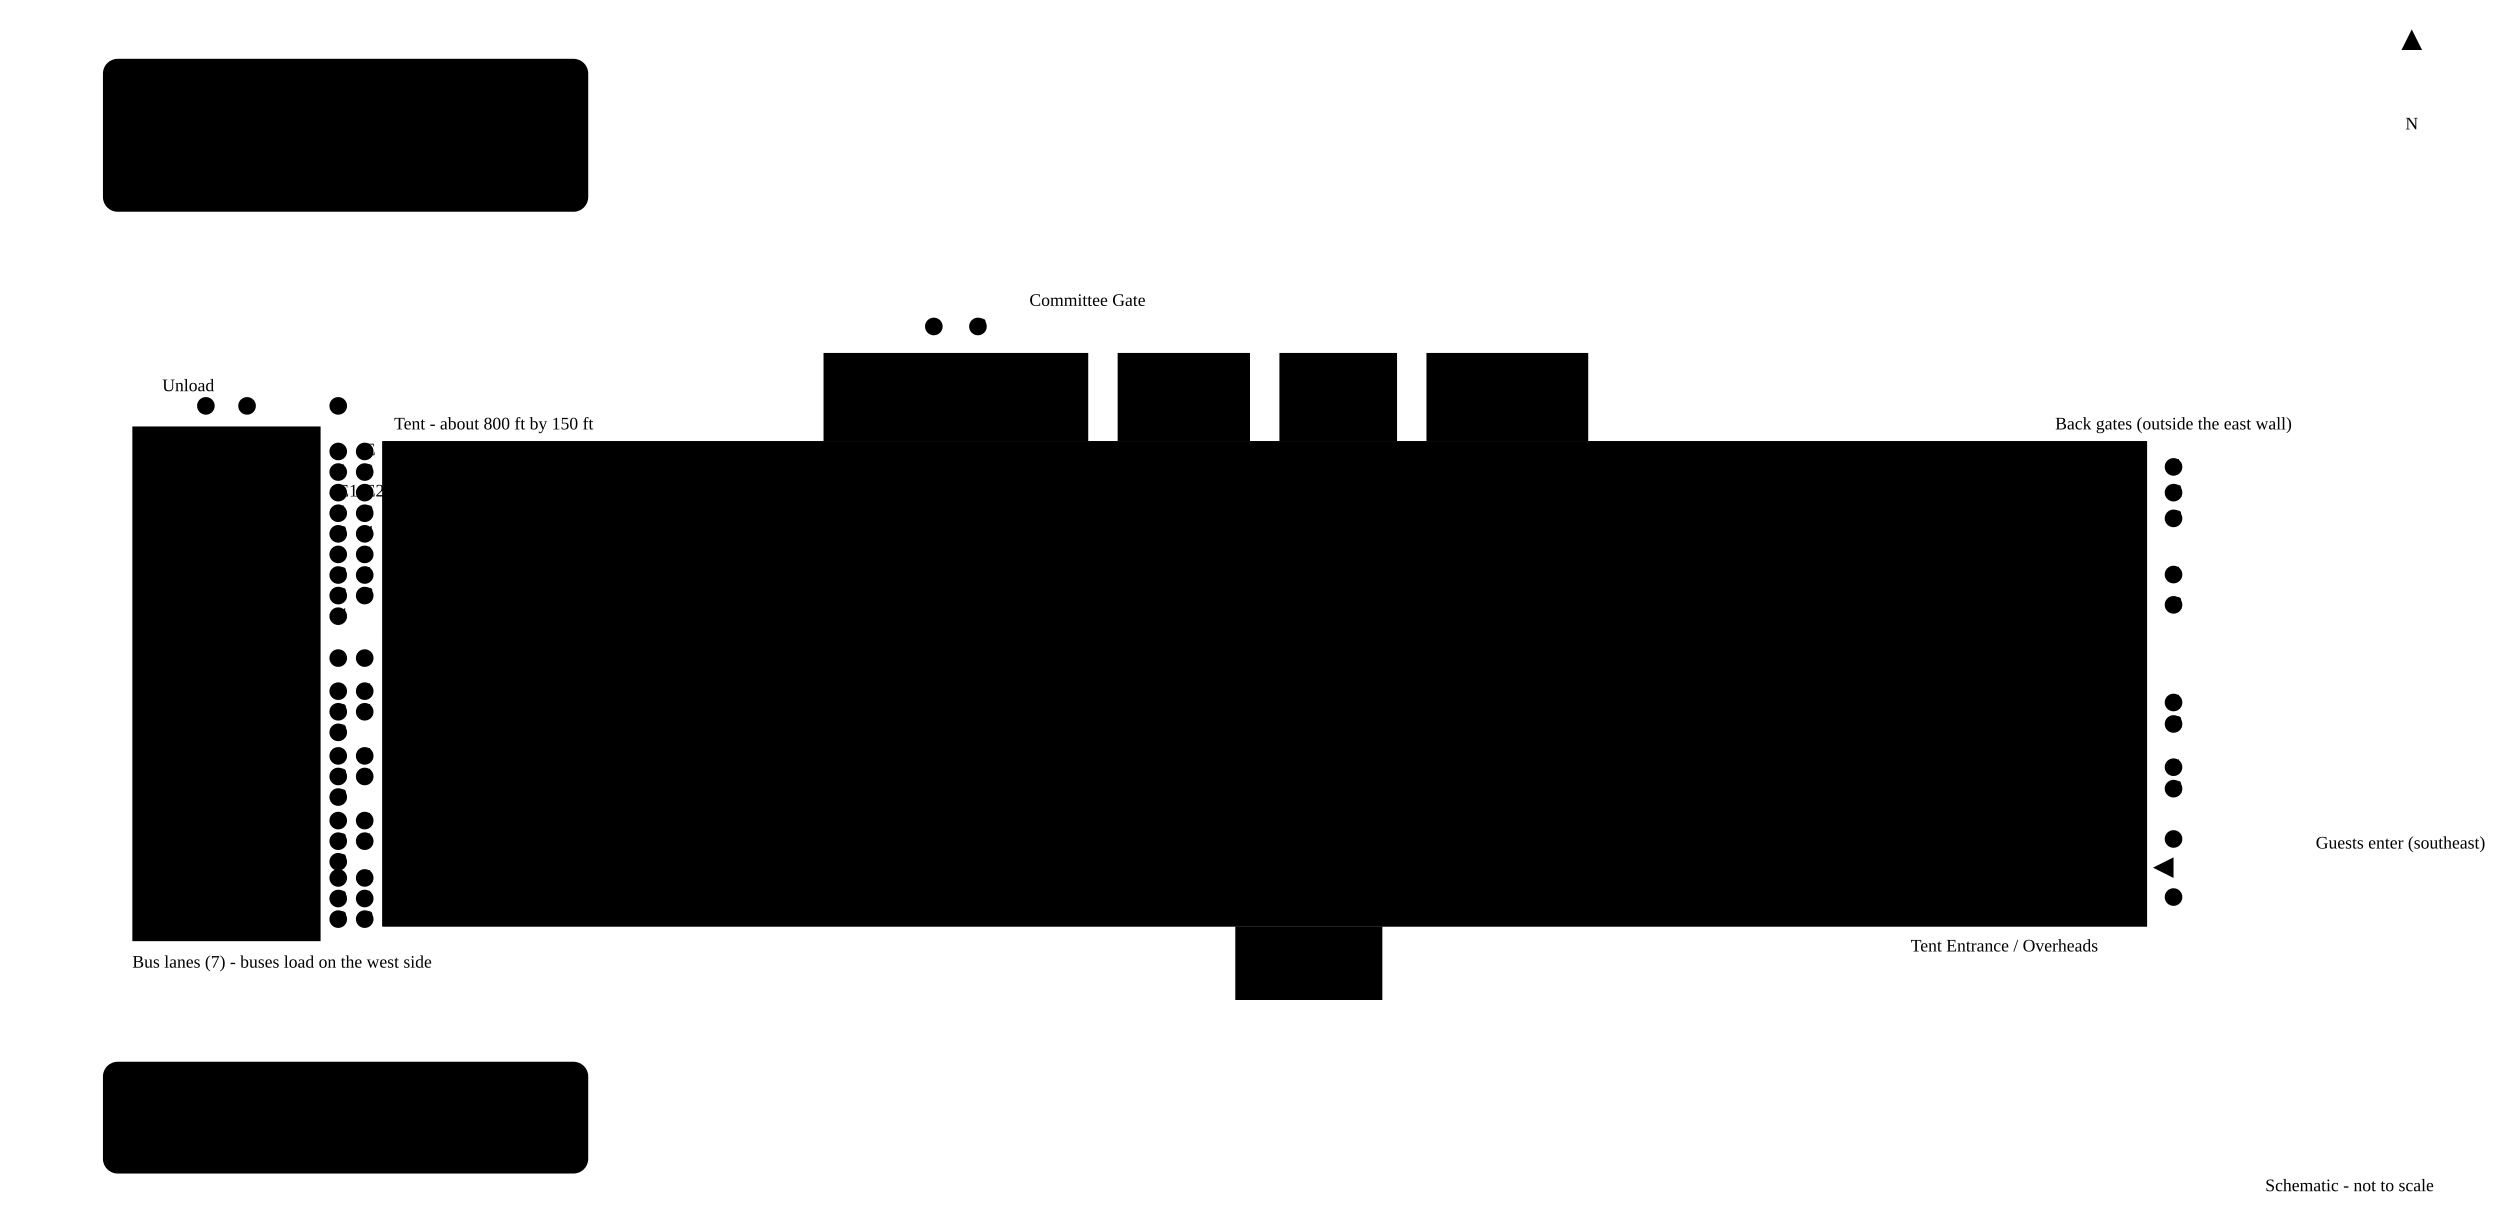
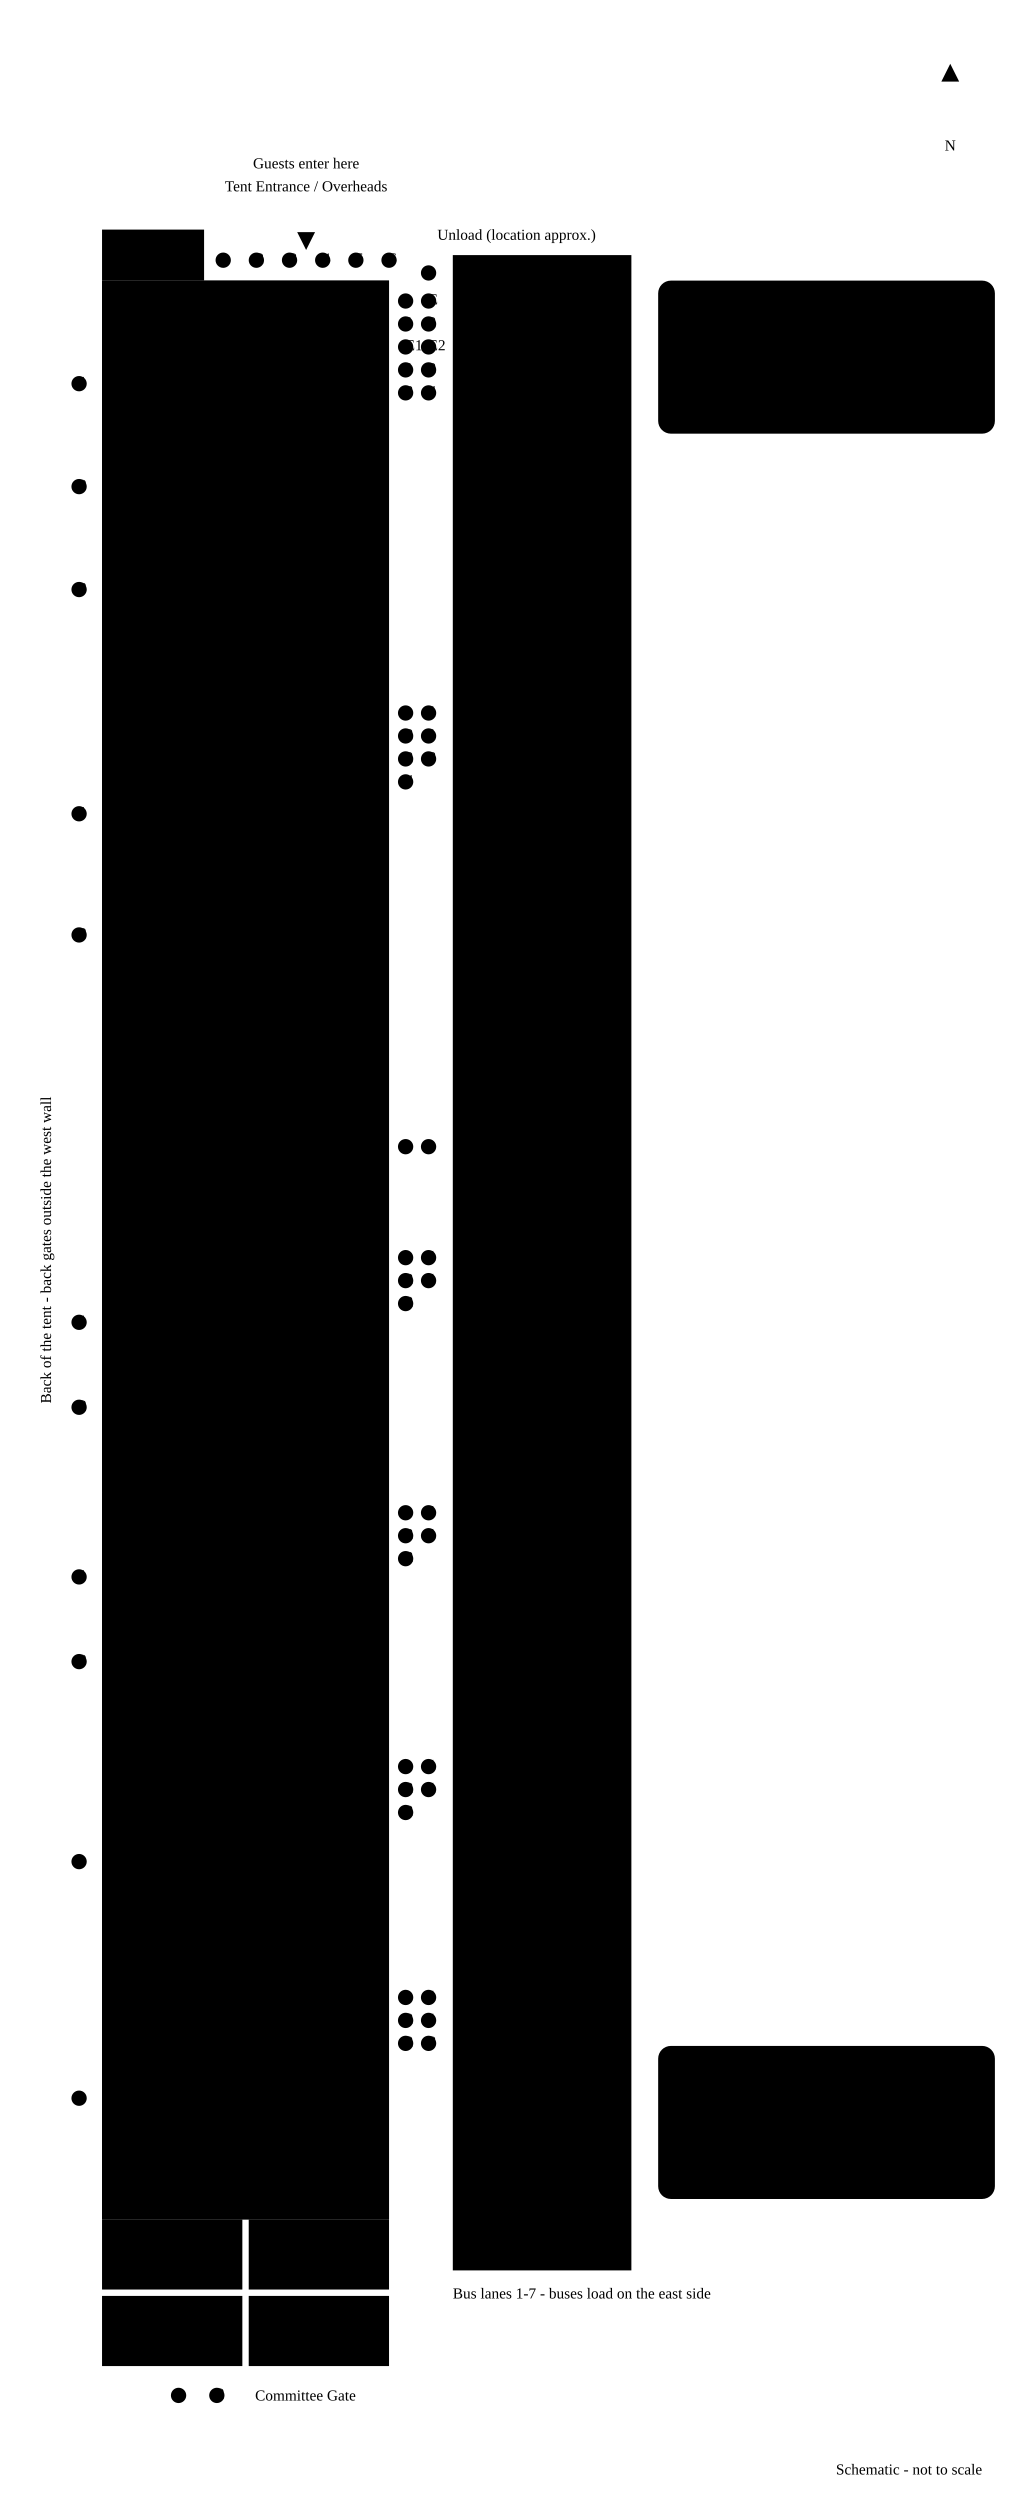
- <svg xmlns="http://www.w3.org/2000/svg" viewBox="0 0 1700 830" width="1700" height="830" role="img" aria-label="Schematic of the NRG bus operations tarmac">
-   <path class="tmap-arrow" d="M 1640 70 L 1640 28" />
-   <path class="tmap-arrowhead" d="M 1640 20 L 1633 34 L 1647 34 Z" />
-   <text class="tmap-label" x="1640" y="88" text-anchor="middle">N</text>
-   <text class="tmap-sublabel" x="1655" y="810" text-anchor="end">Schematic - not to scale</text>
-   <rect class="tmap-zone-a" x="260" y="300" width="1200" height="70" />
-   <text class="tmap-label" x="580" y="340">1 · Reed / Employee</text>
-   <rect class="tmap-zone-b" x="260" y="370" width="1200" height="62" />
-   <text class="tmap-label" x="580" y="406">2 · OST</text>
-   <rect class="tmap-zone-a" x="260" y="432" width="1200" height="31" />
-   <text class="tmap-label" x="580" y="452">3 · Special Events &amp; Woodlands</text>
-   <rect class="tmap-zone-b" x="260" y="463" width="1200" height="44" />
-   <text class="tmap-label" x="580" y="490">4 · West Loop</text>
-   <rect class="tmap-zone-a" x="260" y="507" width="1200" height="44" />
-   <text class="tmap-label" x="580" y="534">5 · Monroe</text>
-   <rect class="tmap-zone-b" x="260" y="551" width="1200" height="39" />
-   <text class="tmap-label" x="580" y="576">6 · Maxey</text>
-   <rect class="tmap-zone-a" x="260" y="590" width="1200" height="40" />
-   <text class="tmap-label" x="580" y="615">7 · Gold Badge / LT</text>
-   <rect class="tmap-tent" x="260" y="300" width="1200" height="330" />
-   <text class="tmap-sublabel" x="268" y="292">Tent - about 800 ft by 150 ft</text>
-   <rect class="tmap-lanes" x="90" y="290" width="128" height="350" />
-   <path class="tmap-lane-line" d="M 108.3 290 L 108.3 640" />
-   <path class="tmap-lane-line" d="M 126.6 290 L 126.6 640" />
-   <path class="tmap-lane-line" d="M 144.9 290 L 144.9 640" />
-   <path class="tmap-lane-line" d="M 163.1 290 L 163.1 640" />
-   <path class="tmap-lane-line" d="M 181.4 290 L 181.4 640" />
-   <path class="tmap-lane-line" d="M 199.7 290 L 199.7 640" />
-   <text class="tmap-sublabel" x="90" y="658">Bus lanes (7) - buses load on the west side</text>
-   <rect class="tmap-bldg" x="560" y="240" width="180" height="60" />
-   <text class="tmap-sublabel" x="650" y="274" text-anchor="middle">Bus Ops Office</text>
-   <rect class="tmap-bldg" x="760" y="240" width="90" height="60" />
-   <text class="tmap-sublabel" x="805" y="274" text-anchor="middle">Log Cabin</text>
-   <rect class="tmap-bldg" x="870" y="240" width="80" height="60" />
-   <text class="tmap-sublabel" x="910" y="274" text-anchor="middle">Bathrooms</text>
-   <rect class="tmap-bldg" x="970" y="240" width="110" height="60" />
-   <text class="tmap-sublabel" x="1025" y="274" text-anchor="middle">Chuck Wagon</text>
-   <path class="tmap-lane-line" d="M 560 232 L 1080 232" />
-   <text class="tmap-sublabel" x="700" y="208">Committee Gate</text>
-   <rect class="tmap-bldg" x="840" y="630" width="100" height="50" />
-   <text class="tmap-sublabel" x="890" y="659" text-anchor="middle">Bathroom</text>
-   <path class="tmap-arrow" d="M 1690 590 L 1474 590" />
-   <path class="tmap-arrowhead" d="M 1464 590 L 1478 583 L 1478 597 Z" />
-   <text class="tmap-sublabel" x="1690" y="577" text-anchor="end">Guests enter (southeast)</text>
-   <path class="tmap-walk" d="M 1430 602 L 320 602" />
-   <text class="tmap-sublabel" x="880" y="616">guests walk west to their stop</text>
-   <rect class="tmap-off" x="70" y="40" width="330" height="104" rx="10" />
-   <text class="tmap-sublabel" x="82" y="62">Naomi crosswalk &amp; walkover bridge ↖ northwest of here</text>
-   <text class="tmap-sublabel" x="290" y="88">crosswalk</text>
-   <text class="tmap-sublabel" x="290" y="120">bridge</text>
-   <rect class="tmap-off" x="70" y="722" width="330" height="76" rx="10" />
-   <text class="tmap-sublabel" x="82" y="744">Curve · Holly Hall crosswalk ↙ southwest of here</text>
-   <text class="tmap-sublabel" x="128" y="266" text-anchor="middle">Unload</text>
-   <text class="tmap-sublabel" x="130" y="470" text-anchor="middle">Bus Callers</text>
-   <text class="tmap-sublabel" x="1363" y="647" text-anchor="middle">Tent Entrance / Overheads</text>
-   <text class="tmap-sublabel" x="1478" y="292" text-anchor="middle">Back gates (outside the east wall)</text>
-   <circle id="pos-reed-starter-1" class="pos" cx="160.0" cy="335.0" r="6" />
-   <text class="pos-num" x="160.0" y="337.6">1</text>
-   <circle id="pos-reed-starter-2" class="pos" cx="195.0" cy="335.0" r="6" />
-   <text class="pos-num" x="195.0" y="337.6">2</text>
-   <circle id="pos-reed-computer" class="pos" cx="230.0" cy="307.0" r="6" />
-   <circle id="pos-employee-computer" class="pos" cx="248.0" cy="307.0" r="6" />
-   <text class="pos-num" x="248.0" y="309.6">E</text>
-   <circle id="pos-reed-counter-1" class="pos" cx="230.0" cy="321.0" r="6" />
-   <text class="pos-num" x="230.0" y="323.6">1</text>
-   <circle id="pos-reed-counter-2" class="pos" cx="248.0" cy="321.0" r="6" />
-   <text class="pos-num" x="248.0" y="323.6">2</text>
-   <circle id="pos-employee-counter-1" class="pos" cx="230.0" cy="335.0" r="6" />
-   <text class="pos-num" x="230.0" y="337.6">E1</text>
-   <circle id="pos-employee-counter-2" class="pos" cx="248.0" cy="335.0" r="6" />
-   <text class="pos-num" x="248.0" y="337.6">E2</text>
-   <circle id="pos-reed-employee-runner-1" class="pos" cx="230.0" cy="349.0" r="6" />
-   <text class="pos-num" x="230.0" y="351.6">1</text>
-   <circle id="pos-reed-employee-runner-2" class="pos" cx="248.0" cy="349.0" r="6" />
-   <text class="pos-num" x="248.0" y="351.6">2</text>
-   <circle id="pos-reed-employee-runner-3" class="pos" cx="230.0" cy="363.0" r="6" />
-   <text class="pos-num" x="230.0" y="365.6">3</text>
-   <circle id="pos-reed-employee-runner-4" class="pos" cx="248.0" cy="363.0" r="6" />
-   <text class="pos-num" x="248.0" y="365.6">4</text>
-   <circle id="pos-reed-employee-back-gate-1" class="pos" cx="1478.0" cy="317.5" r="6" />
-   <text class="pos-num" x="1478.0" y="320.1">1</text>
-   <circle id="pos-reed-employee-back-gate-2" class="pos" cx="1478.0" cy="335.0" r="6" />
-   <text class="pos-num" x="1478.0" y="337.6">2</text>
-   <circle id="pos-reed-employee-back-gate-3" class="pos" cx="1478.0" cy="352.5" r="6" />
-   <text class="pos-num" x="1478.0" y="355.1">3</text>
-   <circle id="pos-ost-starter-1" class="pos" cx="160.0" cy="401.0" r="6" />
-   <text class="pos-num" x="160.0" y="403.6">1</text>
-   <circle id="pos-ost-starter-2" class="pos" cx="195.0" cy="401.0" r="6" />
-   <text class="pos-num" x="195.0" y="403.6">2</text>
-   <circle id="pos-ost-computer" class="pos" cx="230.0" cy="377.0" r="6" />
-   <circle id="pos-ost-counter-1" class="pos" cx="248.0" cy="377.0" r="6" />
-   <text class="pos-num" x="248.0" y="379.6">1</text>
-   <circle id="pos-ost-counter-2" class="pos" cx="230.0" cy="391.0" r="6" />
-   <text class="pos-num" x="230.0" y="393.6">2</text>
-   <circle id="pos-ost-runner-1" class="pos" cx="248.0" cy="391.0" r="6" />
-   <text class="pos-num" x="248.0" y="393.6">1</text>
-   <circle id="pos-ost-runner-2" class="pos" cx="230.0" cy="405.0" r="6" />
-   <text class="pos-num" x="230.0" y="407.6">2</text>
-   <circle id="pos-ost-runner-3" class="pos" cx="248.0" cy="405.0" r="6" />
-   <text class="pos-num" x="248.0" y="407.6">3</text>
-   <circle id="pos-ost-runner-4" class="pos" cx="230.0" cy="419.0" r="6" />
-   <text class="pos-num" x="230.0" y="421.6">4</text>
-   <circle id="pos-ost-back-gate-1" class="pos" cx="1478.0" cy="390.7" r="6" />
-   <text class="pos-num" x="1478.0" y="393.3">1</text>
-   <circle id="pos-ost-back-gate-2" class="pos" cx="1478.0" cy="411.3" r="6" />
-   <text class="pos-num" x="1478.0" y="413.9">2</text>
-   <circle id="pos-woodlands-starter" class="pos" cx="160.0" cy="441.5" r="6" />
-   <circle id="pos-special-events-starter" class="pos" cx="195.0" cy="441.5" r="6" />
-   <circle id="pos-bus-caller-1" class="pos" cx="118.0" cy="453.5" r="6" />
-   <text class="pos-num" x="118.0" y="456.1">1</text>
-   <circle id="pos-bus-caller-2" class="pos" cx="141.0" cy="453.5" r="6" />
-   <text class="pos-num" x="141.0" y="456.1">2</text>
-   <circle id="pos-woodlands-runner" class="pos" cx="230.0" cy="447.5" r="6" />
-   <circle id="pos-special-events-runner" class="pos" cx="248.0" cy="447.5" r="6" />
-   <circle id="pos-wl-starter-1" class="pos" cx="160.0" cy="485.0" r="6" />
-   <text class="pos-num" x="160.0" y="487.6">1</text>
-   <circle id="pos-wl-starter-2" class="pos" cx="195.0" cy="485.0" r="6" />
-   <text class="pos-num" x="195.0" y="487.6">2</text>
-   <circle id="pos-wl-computer" class="pos" cx="230.0" cy="470.0" r="6" />
-   <circle id="pos-wl-counter-1" class="pos" cx="248.0" cy="470.0" r="6" />
-   <text class="pos-num" x="248.0" y="472.6">1</text>
-   <circle id="pos-wl-counter-2" class="pos" cx="230.0" cy="484.0" r="6" />
-   <text class="pos-num" x="230.0" y="486.6">2</text>
-   <circle id="pos-wl-runner-1" class="pos" cx="248.0" cy="484.0" r="6" />
-   <text class="pos-num" x="248.0" y="486.6">1</text>
-   <circle id="pos-wl-runner-2" class="pos" cx="230.0" cy="498.0" r="6" />
-   <text class="pos-num" x="230.0" y="500.6">2</text>
-   <circle id="pos-wl-back-gate-1" class="pos" cx="1478.0" cy="477.7" r="6" />
-   <text class="pos-num" x="1478.0" y="480.3">1</text>
-   <circle id="pos-wl-back-gate-2" class="pos" cx="1478.0" cy="492.3" r="6" />
-   <text class="pos-num" x="1478.0" y="494.9">2</text>
-   <circle id="pos-monroe-starter-1" class="pos" cx="160.0" cy="529.0" r="6" />
-   <text class="pos-num" x="160.0" y="531.6">1</text>
-   <circle id="pos-monroe-starter-2" class="pos" cx="195.0" cy="529.0" r="6" />
-   <text class="pos-num" x="195.0" y="531.6">2</text>
-   <circle id="pos-monroe-computer" class="pos" cx="230.0" cy="514.0" r="6" />
-   <circle id="pos-monroe-counter-1" class="pos" cx="248.0" cy="514.0" r="6" />
-   <text class="pos-num" x="248.0" y="516.6">1</text>
-   <circle id="pos-monroe-counter-2" class="pos" cx="230.0" cy="528.0" r="6" />
-   <text class="pos-num" x="230.0" y="530.6">2</text>
-   <circle id="pos-monroe-runner-1" class="pos" cx="248.0" cy="528.0" r="6" />
-   <text class="pos-num" x="248.0" y="530.6">1</text>
-   <circle id="pos-monroe-runner-2" class="pos" cx="230.0" cy="542.0" r="6" />
-   <text class="pos-num" x="230.0" y="544.6">2</text>
-   <circle id="pos-monroe-back-gate-1" class="pos" cx="1478.0" cy="521.7" r="6" />
-   <text class="pos-num" x="1478.0" y="524.3">1</text>
-   <circle id="pos-monroe-back-gate-2" class="pos" cx="1478.0" cy="536.3" r="6" />
-   <text class="pos-num" x="1478.0" y="538.9">2</text>
-   <circle id="pos-maxey-starter" class="pos" cx="178.0" cy="570.5" r="6" />
-   <circle id="pos-maxey-computer" class="pos" cx="230.0" cy="558.0" r="6" />
-   <circle id="pos-maxey-counter-1" class="pos" cx="248.0" cy="558.0" r="6" />
-   <text class="pos-num" x="248.0" y="560.6">1</text>
-   <circle id="pos-maxey-counter-2" class="pos" cx="230.0" cy="572.0" r="6" />
-   <text class="pos-num" x="230.0" y="574.6">2</text>
-   <circle id="pos-maxey-runner-1" class="pos" cx="248.0" cy="572.0" r="6" />
-   <text class="pos-num" x="248.0" y="574.6">1</text>
-   <circle id="pos-maxey-runner-2" class="pos" cx="230.0" cy="586.0" r="6" />
-   <text class="pos-num" x="230.0" y="588.6">2</text>
-   <circle id="pos-maxey-back-gate" class="pos" cx="1478.0" cy="570.5" r="6" />
-   <circle id="pos-gb-lt-starter-1" class="pos" cx="160.0" cy="610.0" r="6" />
-   <text class="pos-num" x="160.0" y="612.6">1</text>
-   <circle id="pos-gb-lt-starter-2" class="pos" cx="195.0" cy="610.0" r="6" />
-   <text class="pos-num" x="195.0" y="612.6">2</text>
-   <circle id="pos-gb-lt-computer" class="pos" cx="230.0" cy="597.0" r="6" />
-   <circle id="pos-gb-lt-counter-1" class="pos" cx="248.0" cy="597.0" r="6" />
-   <text class="pos-num" x="248.0" y="599.6">1</text>
-   <circle id="pos-gb-lt-counter-2" class="pos" cx="230.0" cy="611.0" r="6" />
-   <text class="pos-num" x="230.0" y="613.6">2</text>
-   <circle id="pos-gb-lt-runner-1" class="pos" cx="248.0" cy="611.0" r="6" />
-   <text class="pos-num" x="248.0" y="613.6">1</text>
-   <circle id="pos-gb-lt-runner-2" class="pos" cx="230.0" cy="625.0" r="6" />
-   <text class="pos-num" x="230.0" y="627.6">2</text>
-   <circle id="pos-gb-lt-runner-3" class="pos" cx="248.0" cy="625.0" r="6" />
-   <text class="pos-num" x="248.0" y="627.6">3</text>
-   <circle id="pos-gb-lt-back-of-tent" class="pos" cx="1478.0" cy="610.0" r="6" />
-   <circle id="pos-tent-entrance-overheads-lead" class="pos" cx="1285.0" cy="612.0" r="6" />
-   <circle id="pos-tent-entrance-overheads-2" class="pos" cx="1311.0" cy="612.0" r="6" />
-   <text class="pos-num" x="1311.0" y="614.6">2</text>
-   <circle id="pos-tent-entrance-overheads-3" class="pos" cx="1337.0" cy="612.0" r="6" />
-   <text class="pos-num" x="1337.0" y="614.6">3</text>
-   <circle id="pos-tent-entrance-overheads-4" class="pos" cx="1363.0" cy="612.0" r="6" />
-   <text class="pos-num" x="1363.0" y="614.6">4</text>
-   <circle id="pos-tent-entrance-overheads-5" class="pos" cx="1389.0" cy="612.0" r="6" />
-   <text class="pos-num" x="1389.0" y="614.6">5</text>
-   <circle id="pos-tent-entrance-overheads-6" class="pos" cx="1415.0" cy="612.0" r="6" />
-   <text class="pos-num" x="1415.0" y="614.6">6</text>
-   <circle id="pos-main-committee-gate-lead" class="pos" cx="635.0" cy="222.0" r="6" />
-   <circle id="pos-main-committee-gate-2" class="pos" cx="665.0" cy="222.0" r="6" />
-   <text class="pos-num" x="665.0" y="224.6">2</text>
-   <circle id="pos-unload-starter" class="pos" cx="140.0" cy="276.0" r="6" />
-   <circle id="pos-unload-helper-crowd-control" class="pos" cx="168.0" cy="276.0" r="6" />
-   <circle id="pos-unload-computer" class="pos" cx="230.0" cy="276.0" r="6" />
-   <circle id="pos-center-starter" class="pos" cx="108.0" cy="84.0" r="6" />
-   <circle id="pos-naomi-crosswalk-perimeter-1" class="pos" cx="148.0" cy="84.0" r="6" />
-   <text class="pos-num" x="148.0" y="86.6">1</text>
-   <circle id="pos-naomi-bridge-1" class="pos" cx="148.0" cy="116.0" r="6" />
-   <text class="pos-num" x="148.0" y="118.6">1</text>
-   <circle id="pos-naomi-crosswalk-perimeter-2" class="pos" cx="172.0" cy="84.0" r="6" />
-   <text class="pos-num" x="172.0" y="86.6">2</text>
-   <circle id="pos-naomi-bridge-2" class="pos" cx="172.0" cy="116.0" r="6" />
-   <text class="pos-num" x="172.0" y="118.6">2</text>
-   <circle id="pos-naomi-crosswalk-perimeter-3" class="pos" cx="196.0" cy="84.0" r="6" />
-   <text class="pos-num" x="196.0" y="86.6">3</text>
-   <circle id="pos-naomi-bridge-3" class="pos" cx="196.0" cy="116.0" r="6" />
-   <text class="pos-num" x="196.0" y="118.6">3</text>
-   <circle id="pos-naomi-crosswalk-perimeter-4" class="pos" cx="220.0" cy="84.0" r="6" />
-   <text class="pos-num" x="220.0" y="86.6">4</text>
-   <circle id="pos-naomi-bridge-4" class="pos" cx="220.0" cy="116.0" r="6" />
-   <text class="pos-num" x="220.0" y="118.6">4</text>
-   <circle id="pos-naomi-crosswalk-perimeter-5" class="pos" cx="244.0" cy="84.0" r="6" />
-   <text class="pos-num" x="244.0" y="86.6">5</text>
-   <circle id="pos-naomi-bridge-5" class="pos" cx="244.0" cy="116.0" r="6" />
-   <text class="pos-num" x="244.0" y="118.6">5</text>
-   <circle id="pos-naomi-crosswalk-perimeter-6" class="pos" cx="268.0" cy="84.0" r="6" />
-   <text class="pos-num" x="268.0" y="86.6">6</text>
-   <circle id="pos-naomi-bridge-6" class="pos" cx="268.0" cy="116.0" r="6" />
-   <text class="pos-num" x="268.0" y="118.6">6</text>
-   <circle id="pos-curve-1" class="pos" cx="108.0" cy="764.0" r="6" />
-   <text class="pos-num" x="108.0" y="766.6">1</text>
-   <circle id="pos-curve-2" class="pos" cx="132.0" cy="764.0" r="6" />
-   <text class="pos-num" x="132.0" y="766.6">2</text>
-   <circle id="pos-holly-hall-center" class="pos" cx="210.0" cy="764.0" r="6" />
-   <circle id="pos-holly-hall-1" class="pos" cx="234.0" cy="764.0" r="6" />
-   <text class="pos-num" x="234.0" y="766.6">1</text>
-   <circle id="pos-holly-hall-2" class="pos" cx="258.0" cy="764.0" r="6" />
-   <text class="pos-num" x="258.0" y="766.6">2</text>
-   <circle id="pos-holly-hall-3" class="pos" cx="282.0" cy="764.0" r="6" />
-   <text class="pos-num" x="282.0" y="766.6">3</text>
-   <circle id="pos-holly-hall-4" class="pos" cx="306.0" cy="764.0" r="6" />
-   <text class="pos-num" x="306.0" y="766.6">4</text>
-   <circle id="pos-holly-hall-5" class="pos" cx="330.0" cy="764.0" r="6" />
-   <text class="pos-num" x="330.0" y="766.6">5</text>
+ <svg xmlns="http://www.w3.org/2000/svg" viewBox="0 0 800 1960" width="800" height="1960" role="img" aria-label="Schematic of the NRG bus operations tarmac, north up">
+   <path class="tmap-arrow" d="M 745 100 L 745 58" />
+   <path class="tmap-arrowhead" d="M 745 50 L 738 64 L 752 64 Z" />
+   <text class="tmap-label" x="745" y="118" text-anchor="middle">N</text>
+   <text class="tmap-sublabel" x="770" y="1940" text-anchor="end">Schematic - not to scale</text>
+   <rect class="tmap-zone-a" x="80" y="220" width="225" height="323" />
+   <text class="tmap-label" x="192" y="386" text-anchor="middle">1 · Reed / Employee</text>
+   <rect class="tmap-zone-b" x="80" y="543" width="225" height="285" />
+   <text class="tmap-label" x="192" y="690" text-anchor="middle">2 · OST</text>
+   <rect class="tmap-zone-a" x="80" y="828" width="225" height="142" />
+   <text class="tmap-label" x="192" y="895" text-anchor="middle">3 · Special Events</text>
+   <text class="tmap-label" x="192" y="915" text-anchor="middle">&amp; Woodlands</text>
+   <rect class="tmap-zone-b" x="80" y="970" width="225" height="200" />
+   <text class="tmap-label" x="192" y="1075" text-anchor="middle">4 · West Loop</text>
+   <rect class="tmap-zone-a" x="80" y="1170" width="225" height="199" />
+   <text class="tmap-label" x="192" y="1274" text-anchor="middle">5 · Monroe</text>
+   <rect class="tmap-zone-b" x="80" y="1369" width="225" height="181" />
+   <text class="tmap-label" x="192" y="1464" text-anchor="middle">6 · Maxey</text>
+   <rect class="tmap-zone-a" x="80" y="1550" width="225" height="190" />
+   <text class="tmap-label" x="192" y="1650" text-anchor="middle">7 · Gold Badge / LT</text>
+   <rect class="tmap-tent" x="80" y="220" width="225" height="1520" />
+   <text class="tmap-sublabel" x="192" y="1728" text-anchor="middle">Tent - about 800 ft by 150 ft</text>
+   <rect class="tmap-lanes" x="355" y="200" width="140" height="1580" />
+   <path class="tmap-lane-line" d="M 375.0 200 L 375.0 1780" />
+   <path class="tmap-lane-line" d="M 395.0 200 L 395.0 1780" />
+   <path class="tmap-lane-line" d="M 415.0 200 L 415.0 1780" />
+   <path class="tmap-lane-line" d="M 435.0 200 L 435.0 1780" />
+   <path class="tmap-lane-line" d="M 455.0 200 L 455.0 1780" />
+   <path class="tmap-lane-line" d="M 475.0 200 L 475.0 1780" />
+   <text class="tmap-sublabel" x="355" y="1802">Bus lanes 1-7 - buses load on the east side</text>
+   <text class="tmap-sublabel" transform="rotate(-90 40 980)" x="40" y="980" text-anchor="middle">Back of the tent - back gates outside the west wall</text>
+   <rect class="tmap-bldg" x="80" y="1740" width="110" height="55" />
+   <text class="tmap-sublabel" x="135" y="1772" text-anchor="middle">Bus Ops Office</text>
+   <rect class="tmap-bldg" x="195" y="1740" width="110" height="55" />
+   <text class="tmap-sublabel" x="250" y="1772" text-anchor="middle">Log Cabin</text>
+   <rect class="tmap-bldg" x="80" y="1800" width="110" height="55" />
+   <text class="tmap-sublabel" x="135" y="1832" text-anchor="middle">Restrooms</text>
+   <rect class="tmap-bldg" x="195" y="1800" width="110" height="55" />
+   <text class="tmap-sublabel" x="250" y="1832" text-anchor="middle">Chuck Wagon</text>
+   <path class="tmap-lane-line" d="M 80 1866 L 305 1866" />
+   <text class="tmap-sublabel" x="200" y="1882">Committee Gate</text>
+   <rect class="tmap-bldg" x="80" y="180" width="80" height="40" />
+   <text class="tmap-sublabel" x="120" y="204" text-anchor="middle">Bathroom</text>
+   <path class="tmap-arrow" d="M 240 158 L 240 188" />
+   <path class="tmap-arrowhead" d="M 240 196 L 233 182 L 247 182 Z" />
+   <text class="tmap-sublabel" x="240" y="132" text-anchor="middle">Guests enter here</text>
+   <path class="tmap-walk" d="M 192 240 L 192 288" />
+   <path class="tmap-arrowhead" d="M 192 298 L 185 284 L 199 284 Z" />
+   <text class="tmap-sublabel" x="192" y="318" text-anchor="middle">guests walk south to their stop</text>
+   <rect class="tmap-off" x="516" y="220" width="264" height="120" rx="10" />
+   <text class="tmap-sublabel" x="528" y="244">To Holly Hall Gate ↗ northeast</text>
+   <text class="tmap-sublabel" x="704" y="272">crosswalk</text>
+   <text class="tmap-sublabel" x="596" y="320">Curve (location approx.)</text>
+   <rect class="tmap-off" x="516" y="1604" width="264" height="120" rx="10" />
+   <text class="tmap-sublabel" x="528" y="1628">To Naomi Gate ↘ southeast</text>
+   <text class="tmap-sublabel" x="720" y="1656">crosswalk</text>
+   <text class="tmap-sublabel" x="720" y="1696">bridge</text>
+   <text class="tmap-sublabel" x="405" y="188" text-anchor="middle">Unload (location approx.)</text>
+   <text class="tmap-sublabel" x="464" y="935" text-anchor="middle">Bus Callers</text>
+   <text class="tmap-sublabel" x="240" y="150" text-anchor="middle">Tent Entrance / Overheads</text>
+   <circle id="pos-reed-starter-1" class="pos" cx="388.0" cy="381.5" r="6" />
+   <text class="pos-num" x="388.0" y="384.1">1</text>
+   <circle id="pos-reed-starter-2" class="pos" cx="423.0" cy="381.5" r="6" />
+   <text class="pos-num" x="423.0" y="384.1">2</text>
+   <circle id="pos-reed-computer" class="pos" cx="318.0" cy="236.0" r="6" />
+   <circle id="pos-employee-computer" class="pos" cx="336.0" cy="236.0" r="6" />
+   <text class="pos-num" x="336.0" y="238.6">E</text>
+   <circle id="pos-reed-counter-1" class="pos" cx="318.0" cy="254.0" r="6" />
+   <text class="pos-num" x="318.0" y="256.6">1</text>
+   <circle id="pos-reed-counter-2" class="pos" cx="336.0" cy="254.0" r="6" />
+   <text class="pos-num" x="336.0" y="256.6">2</text>
+   <circle id="pos-employee-counter-1" class="pos" cx="318.0" cy="272.0" r="6" />
+   <text class="pos-num" x="318.0" y="274.6">E1</text>
+   <circle id="pos-employee-counter-2" class="pos" cx="336.0" cy="272.0" r="6" />
+   <text class="pos-num" x="336.0" y="274.6">E2</text>
+   <circle id="pos-reed-employee-runner-1" class="pos" cx="318.0" cy="290.0" r="6" />
+   <text class="pos-num" x="318.0" y="292.6">1</text>
+   <circle id="pos-reed-employee-runner-2" class="pos" cx="336.0" cy="290.0" r="6" />
+   <text class="pos-num" x="336.0" y="292.6">2</text>
+   <circle id="pos-reed-employee-runner-3" class="pos" cx="318.0" cy="308.0" r="6" />
+   <text class="pos-num" x="318.0" y="310.6">3</text>
+   <circle id="pos-reed-employee-runner-4" class="pos" cx="336.0" cy="308.0" r="6" />
+   <text class="pos-num" x="336.0" y="310.6">4</text>
+   <circle id="pos-reed-employee-back-gate-1" class="pos" cx="62.0" cy="300.8" r="6" />
+   <text class="pos-num" x="62.0" y="303.4">1</text>
+   <circle id="pos-reed-employee-back-gate-2" class="pos" cx="62.0" cy="381.5" r="6" />
+   <text class="pos-num" x="62.0" y="384.1">2</text>
+   <circle id="pos-reed-employee-back-gate-3" class="pos" cx="62.0" cy="462.2" r="6" />
+   <text class="pos-num" x="62.0" y="464.9">3</text>
+   <circle id="pos-ost-starter-1" class="pos" cx="388.0" cy="685.5" r="6" />
+   <text class="pos-num" x="388.0" y="688.1">1</text>
+   <circle id="pos-ost-starter-2" class="pos" cx="423.0" cy="685.5" r="6" />
+   <text class="pos-num" x="423.0" y="688.1">2</text>
+   <circle id="pos-ost-computer" class="pos" cx="318.0" cy="559.0" r="6" />
+   <circle id="pos-ost-counter-1" class="pos" cx="336.0" cy="559.0" r="6" />
+   <text class="pos-num" x="336.0" y="561.6">1</text>
+   <circle id="pos-ost-counter-2" class="pos" cx="318.0" cy="577.0" r="6" />
+   <text class="pos-num" x="318.0" y="579.6">2</text>
+   <circle id="pos-ost-runner-1" class="pos" cx="336.0" cy="577.0" r="6" />
+   <text class="pos-num" x="336.0" y="579.6">1</text>
+   <circle id="pos-ost-runner-2" class="pos" cx="318.0" cy="595.0" r="6" />
+   <text class="pos-num" x="318.0" y="597.6">2</text>
+   <circle id="pos-ost-runner-3" class="pos" cx="336.0" cy="595.0" r="6" />
+   <text class="pos-num" x="336.0" y="597.6">3</text>
+   <circle id="pos-ost-runner-4" class="pos" cx="318.0" cy="613.0" r="6" />
+   <text class="pos-num" x="318.0" y="615.6">4</text>
+   <circle id="pos-ost-back-gate-1" class="pos" cx="62.0" cy="638.0" r="6" />
+   <text class="pos-num" x="62.0" y="640.6">1</text>
+   <circle id="pos-ost-back-gate-2" class="pos" cx="62.0" cy="733.0" r="6" />
+   <text class="pos-num" x="62.0" y="735.6">2</text>
+   <circle id="pos-woodlands-starter" class="pos" cx="388.0" cy="885.0" r="6" />
+   <circle id="pos-special-events-starter" class="pos" cx="423.0" cy="885.0" r="6" />
+   <circle id="pos-bus-caller-1" class="pos" cx="453.0" cy="913.0" r="6" />
+   <text class="pos-num" x="453.0" y="915.6">1</text>
+   <circle id="pos-bus-caller-2" class="pos" cx="476.0" cy="913.0" r="6" />
+   <text class="pos-num" x="476.0" y="915.6">2</text>
+   <circle id="pos-woodlands-runner" class="pos" cx="318.0" cy="899.0" r="6" />
+   <circle id="pos-special-events-runner" class="pos" cx="336.0" cy="899.0" r="6" />
+   <circle id="pos-wl-starter-1" class="pos" cx="388.0" cy="1070.0" r="6" />
+   <text class="pos-num" x="388.0" y="1072.6">1</text>
+   <circle id="pos-wl-starter-2" class="pos" cx="423.0" cy="1070.0" r="6" />
+   <text class="pos-num" x="423.0" y="1072.6">2</text>
+   <circle id="pos-wl-computer" class="pos" cx="318.0" cy="986.0" r="6" />
+   <circle id="pos-wl-counter-1" class="pos" cx="336.0" cy="986.0" r="6" />
+   <text class="pos-num" x="336.0" y="988.6">1</text>
+   <circle id="pos-wl-counter-2" class="pos" cx="318.0" cy="1004.0" r="6" />
+   <text class="pos-num" x="318.0" y="1006.6">2</text>
+   <circle id="pos-wl-runner-1" class="pos" cx="336.0" cy="1004.0" r="6" />
+   <text class="pos-num" x="336.0" y="1006.6">1</text>
+   <circle id="pos-wl-runner-2" class="pos" cx="318.0" cy="1022.0" r="6" />
+   <text class="pos-num" x="318.0" y="1024.6">2</text>
+   <circle id="pos-wl-back-gate-1" class="pos" cx="62.0" cy="1036.7" r="6" />
+   <text class="pos-num" x="62.0" y="1039.3">1</text>
+   <circle id="pos-wl-back-gate-2" class="pos" cx="62.0" cy="1103.3" r="6" />
+   <text class="pos-num" x="62.0" y="1105.9">2</text>
+   <circle id="pos-monroe-starter-1" class="pos" cx="388.0" cy="1269.5" r="6" />
+   <text class="pos-num" x="388.0" y="1272.1">1</text>
+   <circle id="pos-monroe-starter-2" class="pos" cx="423.0" cy="1269.5" r="6" />
+   <text class="pos-num" x="423.0" y="1272.1">2</text>
+   <circle id="pos-monroe-computer" class="pos" cx="318.0" cy="1186.0" r="6" />
+   <circle id="pos-monroe-counter-1" class="pos" cx="336.0" cy="1186.0" r="6" />
+   <text class="pos-num" x="336.0" y="1188.6">1</text>
+   <circle id="pos-monroe-counter-2" class="pos" cx="318.0" cy="1204.0" r="6" />
+   <text class="pos-num" x="318.0" y="1206.6">2</text>
+   <circle id="pos-monroe-runner-1" class="pos" cx="336.0" cy="1204.0" r="6" />
+   <text class="pos-num" x="336.0" y="1206.6">1</text>
+   <circle id="pos-monroe-runner-2" class="pos" cx="318.0" cy="1222.0" r="6" />
+   <text class="pos-num" x="318.0" y="1224.6">2</text>
+   <circle id="pos-monroe-back-gate-1" class="pos" cx="62.0" cy="1236.3" r="6" />
+   <text class="pos-num" x="62.0" y="1238.9">1</text>
+   <circle id="pos-monroe-back-gate-2" class="pos" cx="62.0" cy="1302.7" r="6" />
+   <text class="pos-num" x="62.0" y="1305.3">2</text>
+   <circle id="pos-maxey-starter" class="pos" cx="405.0" cy="1459.5" r="6" />
+   <circle id="pos-maxey-computer" class="pos" cx="318.0" cy="1385.0" r="6" />
+   <circle id="pos-maxey-counter-1" class="pos" cx="336.0" cy="1385.0" r="6" />
+   <text class="pos-num" x="336.0" y="1387.6">1</text>
+   <circle id="pos-maxey-counter-2" class="pos" cx="318.0" cy="1403.0" r="6" />
+   <text class="pos-num" x="318.0" y="1405.6">2</text>
+   <circle id="pos-maxey-runner-1" class="pos" cx="336.0" cy="1403.0" r="6" />
+   <text class="pos-num" x="336.0" y="1405.6">1</text>
+   <circle id="pos-maxey-runner-2" class="pos" cx="318.0" cy="1421.0" r="6" />
+   <text class="pos-num" x="318.0" y="1423.6">2</text>
+   <circle id="pos-maxey-back-gate" class="pos" cx="62.0" cy="1459.5" r="6" />
+   <circle id="pos-gb-lt-starter-1" class="pos" cx="388.0" cy="1645.0" r="6" />
+   <text class="pos-num" x="388.0" y="1647.6">1</text>
+   <circle id="pos-gb-lt-starter-2" class="pos" cx="423.0" cy="1645.0" r="6" />
+   <text class="pos-num" x="423.0" y="1647.6">2</text>
+   <circle id="pos-gb-lt-computer" class="pos" cx="318.0" cy="1566.0" r="6" />
+   <circle id="pos-gb-lt-counter-1" class="pos" cx="336.0" cy="1566.0" r="6" />
+   <text class="pos-num" x="336.0" y="1568.6">1</text>
+   <circle id="pos-gb-lt-counter-2" class="pos" cx="318.0" cy="1584.0" r="6" />
+   <text class="pos-num" x="318.0" y="1586.6">2</text>
+   <circle id="pos-gb-lt-runner-1" class="pos" cx="336.0" cy="1584.0" r="6" />
+   <text class="pos-num" x="336.0" y="1586.6">1</text>
+   <circle id="pos-gb-lt-runner-2" class="pos" cx="318.0" cy="1602.0" r="6" />
+   <text class="pos-num" x="318.0" y="1604.6">2</text>
+   <circle id="pos-gb-lt-runner-3" class="pos" cx="336.0" cy="1602.0" r="6" />
+   <text class="pos-num" x="336.0" y="1604.6">3</text>
+   <circle id="pos-gb-lt-back-of-tent" class="pos" cx="62.0" cy="1645.0" r="6" />
+   <circle id="pos-tent-entrance-overheads-lead" class="pos" cx="175.0" cy="204.0" r="6" />
+   <circle id="pos-tent-entrance-overheads-2" class="pos" cx="201.0" cy="204.0" r="6" />
+   <text class="pos-num" x="201.0" y="206.6">2</text>
+   <circle id="pos-tent-entrance-overheads-3" class="pos" cx="227.0" cy="204.0" r="6" />
+   <text class="pos-num" x="227.0" y="206.6">3</text>
+   <circle id="pos-tent-entrance-overheads-4" class="pos" cx="253.0" cy="204.0" r="6" />
+   <text class="pos-num" x="253.0" y="206.6">4</text>
+   <circle id="pos-tent-entrance-overheads-5" class="pos" cx="279.0" cy="204.0" r="6" />
+   <text class="pos-num" x="279.0" y="206.6">5</text>
+   <circle id="pos-tent-entrance-overheads-6" class="pos" cx="305.0" cy="204.0" r="6" />
+   <text class="pos-num" x="305.0" y="206.6">6</text>
+   <circle id="pos-main-committee-gate-lead" class="pos" cx="140.0" cy="1878.0" r="6" />
+   <circle id="pos-main-committee-gate-2" class="pos" cx="170.0" cy="1878.0" r="6" />
+   <text class="pos-num" x="170.0" y="1880.6">2</text>
+   <circle id="pos-unload-starter" class="pos" cx="388.0" cy="214.0" r="6" />
+   <circle id="pos-unload-helper-crowd-control" class="pos" cx="423.0" cy="214.0" r="6" />
+   <circle id="pos-unload-computer" class="pos" cx="336.0" cy="214.0" r="6" />
+   <circle id="pos-holly-hall-center" class="pos" cx="540.0" cy="268.0" r="6" />
+   <circle id="pos-holly-hall-1" class="pos" cx="568.0" cy="268.0" r="6" />
+   <text class="pos-num" x="568.0" y="270.6">1</text>
+   <circle id="pos-holly-hall-2" class="pos" cx="592.0" cy="268.0" r="6" />
+   <text class="pos-num" x="592.0" y="270.6">2</text>
+   <circle id="pos-holly-hall-3" class="pos" cx="616.0" cy="268.0" r="6" />
+   <text class="pos-num" x="616.0" y="270.6">3</text>
+   <circle id="pos-holly-hall-4" class="pos" cx="640.0" cy="268.0" r="6" />
+   <text class="pos-num" x="640.0" y="270.6">4</text>
+   <circle id="pos-holly-hall-5" class="pos" cx="664.0" cy="268.0" r="6" />
+   <text class="pos-num" x="664.0" y="270.6">5</text>
+   <circle id="pos-curve-1" class="pos" cx="540.0" cy="316.0" r="6" />
+   <text class="pos-num" x="540.0" y="318.6">1</text>
+   <circle id="pos-curve-2" class="pos" cx="564.0" cy="316.0" r="6" />
+   <text class="pos-num" x="564.0" y="318.6">2</text>
+   <circle id="pos-center-starter" class="pos" cx="540.0" cy="1652.0" r="6" />
+   <circle id="pos-naomi-crosswalk-perimeter-1" class="pos" cx="568.0" cy="1652.0" r="6" />
+   <text class="pos-num" x="568.0" y="1654.6">1</text>
+   <circle id="pos-naomi-bridge-1" class="pos" cx="568.0" cy="1692.0" r="6" />
+   <text class="pos-num" x="568.0" y="1694.6">1</text>
+   <circle id="pos-naomi-crosswalk-perimeter-2" class="pos" cx="592.0" cy="1652.0" r="6" />
+   <text class="pos-num" x="592.0" y="1654.6">2</text>
+   <circle id="pos-naomi-bridge-2" class="pos" cx="592.0" cy="1692.0" r="6" />
+   <text class="pos-num" x="592.0" y="1694.6">2</text>
+   <circle id="pos-naomi-crosswalk-perimeter-3" class="pos" cx="616.0" cy="1652.0" r="6" />
+   <text class="pos-num" x="616.0" y="1654.6">3</text>
+   <circle id="pos-naomi-bridge-3" class="pos" cx="616.0" cy="1692.0" r="6" />
+   <text class="pos-num" x="616.0" y="1694.6">3</text>
+   <circle id="pos-naomi-crosswalk-perimeter-4" class="pos" cx="640.0" cy="1652.0" r="6" />
+   <text class="pos-num" x="640.0" y="1654.6">4</text>
+   <circle id="pos-naomi-bridge-4" class="pos" cx="640.0" cy="1692.0" r="6" />
+   <text class="pos-num" x="640.0" y="1694.6">4</text>
+   <circle id="pos-naomi-crosswalk-perimeter-5" class="pos" cx="664.0" cy="1652.0" r="6" />
+   <text class="pos-num" x="664.0" y="1654.6">5</text>
+   <circle id="pos-naomi-bridge-5" class="pos" cx="664.0" cy="1692.0" r="6" />
+   <text class="pos-num" x="664.0" y="1694.6">5</text>
+   <circle id="pos-naomi-crosswalk-perimeter-6" class="pos" cx="688.0" cy="1652.0" r="6" />
+   <text class="pos-num" x="688.0" y="1654.6">6</text>
+   <circle id="pos-naomi-bridge-6" class="pos" cx="688.0" cy="1692.0" r="6" />
+   <text class="pos-num" x="688.0" y="1694.6">6</text>
</svg>
